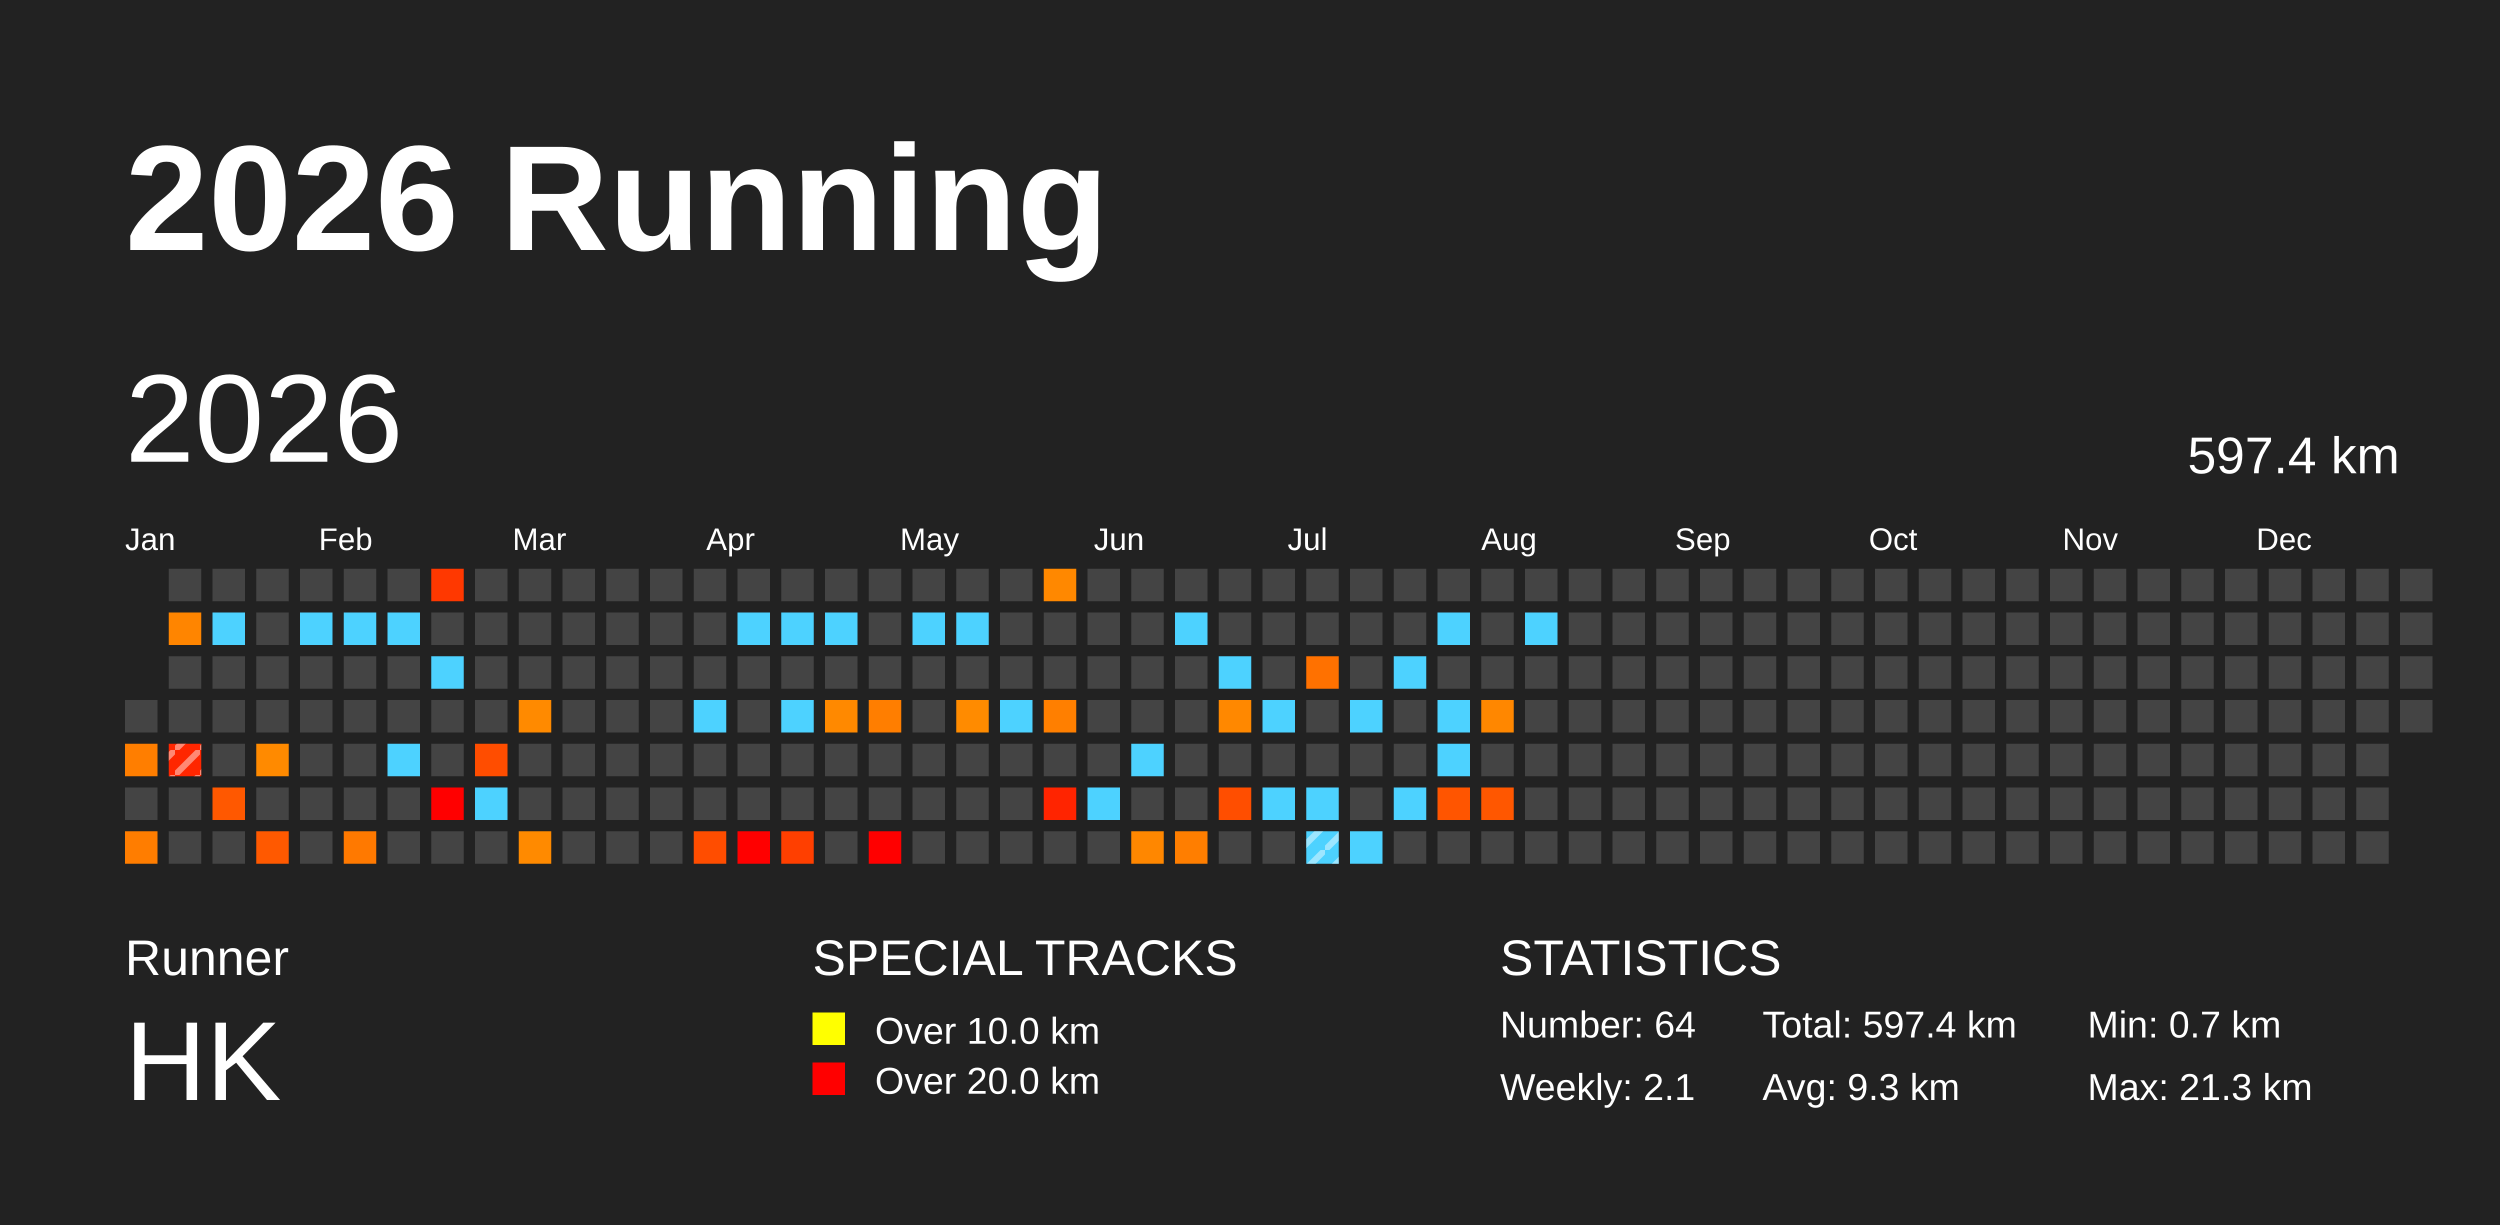
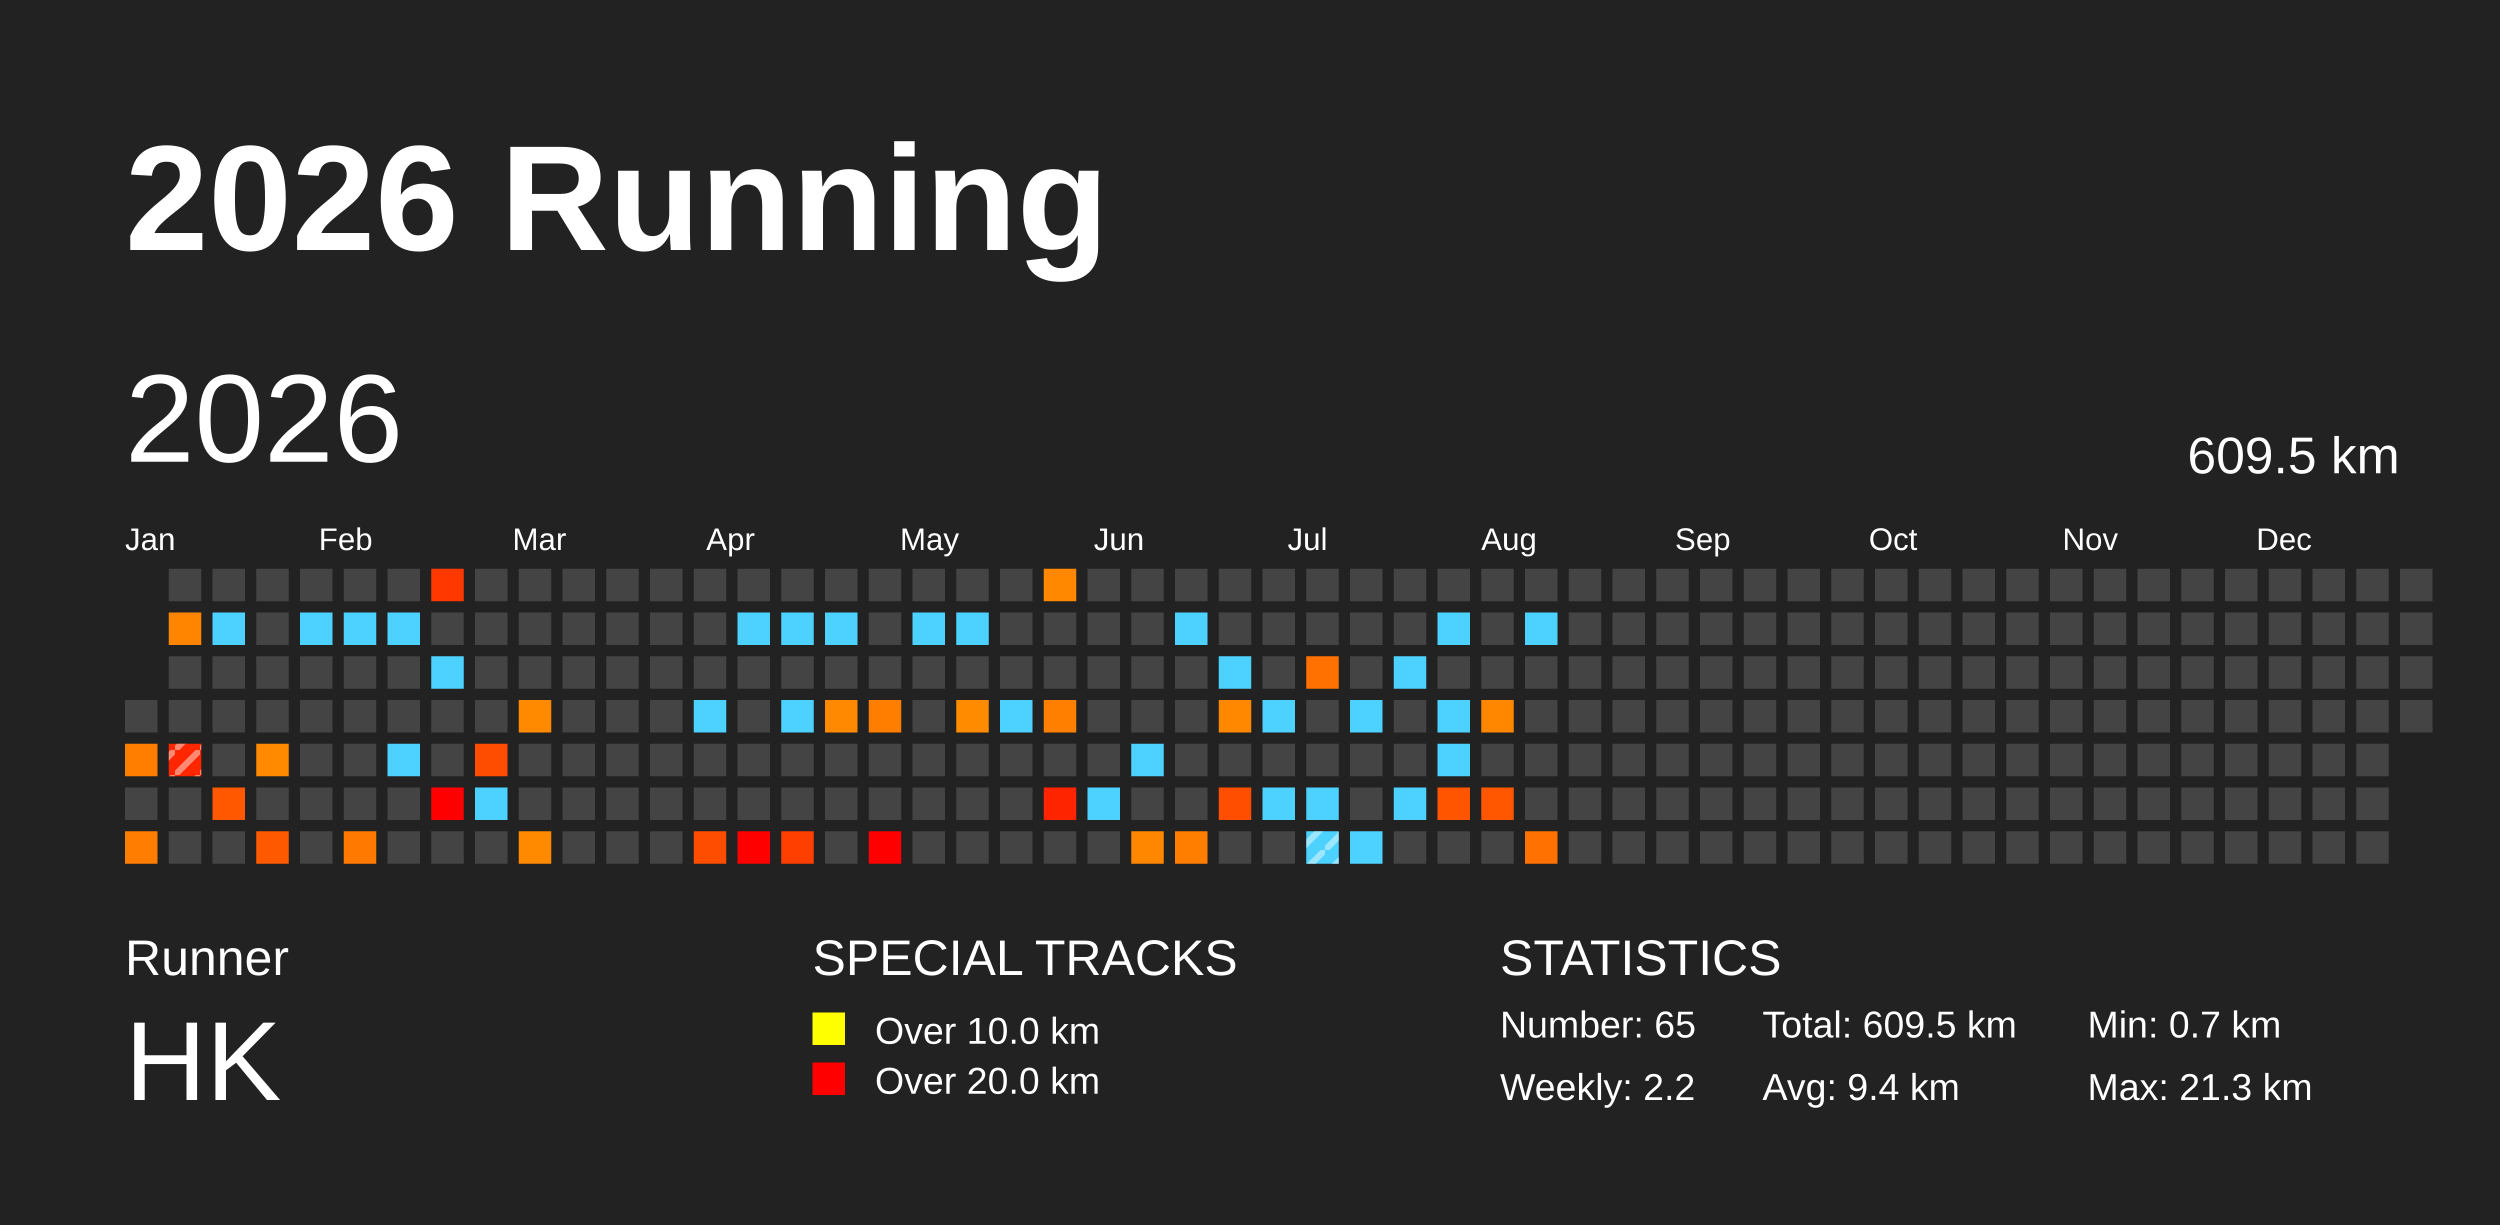
<svg xmlns="http://www.w3.org/2000/svg" baseProfile="full" height="98mm" version="1.1" viewBox="0,0,200,98" width="200mm">
  <defs>
    <pattern height="2" id="indoor-stripe" patternUnits="userSpaceOnUse" width="2">
      <line stroke="white" stroke-opacity="0.45" stroke-width="0.5" x1="0" x2="2" y1="2" y2="0" />
    </pattern>
  </defs>
  <rect fill="#222222" height="98" width="200" x="0" y="0" />
  <text fill="#FFFFFF" style="font-size:12px; font-family:Arial; font-weight:bold;" x="10" y="20">2026 Running</text>
  <text fill="#FFFFFF" style="font-size:4px; font-family:Arial" x="10" y="78">Runner</text>
  <text fill="#FFFFFF" style="font-size:9px; font-family:Arial" x="10" y="88">HK</text>
  <text fill="#FFFFFF" style="font-size:4px; font-family:Arial" x="65" y="78">SPECIAL TRACKS</text>
  <rect fill="yellow" height="2.6" width="2.6" x="65" y="81" />
  <text fill="#FFFFFF" style="font-size:3px; font-family:Arial" x="70" y="83.5">Over 10.0 km</text>
  <rect fill="red" height="2.6" width="2.6" x="65" y="85" />
  <text fill="#FFFFFF" style="font-size:3px; font-family:Arial" x="70" y="87.5">Over 20.0 km</text>
  <text fill="#FFFFFF" style="font-size:4px; font-family:Arial" x="120" y="78">STATISTICS</text>
-   <text fill="#FFFFFF" style="font-size:3px; font-family:Arial" x="120" y="83">Number: 64</text>
-   <text fill="#FFFFFF" style="font-size:3px; font-family:Arial" x="120" y="88">Weekly: 2.1</text>
-   <text fill="#FFFFFF" style="font-size:3px; font-family:Arial" x="141" y="83">Total: 597.4 km</text>
-   <text fill="#FFFFFF" style="font-size:3px; font-family:Arial" x="141" y="88">Avg: 9.3 km</text>
+   <text fill="#FFFFFF" style="font-size:3px; font-family:Arial" x="120" y="83">Number: 65</text>
+   <text fill="#FFFFFF" style="font-size:3px; font-family:Arial" x="120" y="88">Weekly: 2.2</text>
+   <text fill="#FFFFFF" style="font-size:3px; font-family:Arial" x="141" y="83">Total: 609.5 km</text>
+   <text fill="#FFFFFF" style="font-size:3px; font-family:Arial" x="141" y="88">Avg: 9.4 km</text>
  <text fill="#FFFFFF" style="font-size:3px; font-family:Arial" x="167" y="83">Min: 0.7 km</text>
  <text fill="#FFFFFF" style="font-size:3px; font-family:Arial" x="167" y="88">Max: 21.3 km</text>
  <text dominant-baseline="hanging" fill="#FFFFFF" style="font-size:10.0px; font-family:Arial;" x="10" y="30">2026</text>
-   <text dominant-baseline="hanging" fill="#FFFFFF" style="font-size:4.125px; font-family:Arial;" x="175" y="35">597.4 km</text>
+   <text dominant-baseline="hanging" fill="#FFFFFF" style="font-size:4.125px; font-family:Arial;" x="175" y="35">609.5 km</text>
  <text fill="#FFFFFF" style="font-size:2.5px; font-family:Arial" x="10.0" y="44">Jan</text>
  <text fill="#FFFFFF" style="font-size:2.5px; font-family:Arial" x="25.5" y="44">Feb</text>
  <text fill="#FFFFFF" style="font-size:2.5px; font-family:Arial" x="41.0" y="44">Mar</text>
  <text fill="#FFFFFF" style="font-size:2.5px; font-family:Arial" x="56.5" y="44">Apr</text>
  <text fill="#FFFFFF" style="font-size:2.5px; font-family:Arial" x="72.0" y="44">May</text>
  <text fill="#FFFFFF" style="font-size:2.5px; font-family:Arial" x="87.5" y="44">Jun</text>
  <text fill="#FFFFFF" style="font-size:2.5px; font-family:Arial" x="103.0" y="44">Jul</text>
  <text fill="#FFFFFF" style="font-size:2.5px; font-family:Arial" x="118.5" y="44">Aug</text>
  <text fill="#FFFFFF" style="font-size:2.5px; font-family:Arial" x="134.0" y="44">Sep</text>
  <text fill="#FFFFFF" style="font-size:2.5px; font-family:Arial" x="149.5" y="44">Oct</text>
  <text fill="#FFFFFF" style="font-size:2.5px; font-family:Arial" x="165.0" y="44">Nov</text>
  <text fill="#FFFFFF" style="font-size:2.5px; font-family:Arial" x="180.5" y="44">Dec</text>
  <rect fill="#444444" height="2.6" width="2.6" x="10.0" y="56.0" />
  <rect fill="#ff7e00" height="2.6" width="2.6" x="10.0" y="59.5" />
  <rect fill="#444444" height="2.6" width="2.6" x="10.0" y="63.0" />
  <rect fill="#ff7d00" height="2.6" width="2.6" x="10.0" y="66.5" />
  <rect fill="#444444" height="2.6" width="2.6" x="13.5" y="45.5" />
  <rect fill="#ff8500" height="2.6" width="2.6" x="13.5" y="49.0" />
  <rect fill="#444444" height="2.6" width="2.6" x="13.5" y="52.5" />
  <rect fill="#444444" height="2.6" width="2.6" x="13.5" y="56.0" />
  <rect fill="#ff2600" height="2.6" width="2.6" x="13.5" y="59.5" />
  <rect fill="url(#indoor-stripe)" height="2.6" style="pointer-events: none;" width="2.6" x="13.5" y="59.5" />
  <rect fill="#444444" height="2.6" width="2.6" x="13.5" y="63.0" />
  <rect fill="#444444" height="2.6" width="2.6" x="13.5" y="66.5" />
  <rect fill="#444444" height="2.6" width="2.6" x="17.0" y="45.5" />
  <rect fill="#4dd2ff" height="2.6" width="2.6" x="17.0" y="49.0" />
  <rect fill="#444444" height="2.6" width="2.6" x="17.0" y="52.5" />
  <rect fill="#444444" height="2.6" width="2.6" x="17.0" y="56.0" />
  <rect fill="#444444" height="2.6" width="2.6" x="17.0" y="59.5" />
  <rect fill="#ff5800" height="2.6" width="2.6" x="17.0" y="63.0" />
  <rect fill="#444444" height="2.6" width="2.6" x="17.0" y="66.5" />
  <rect fill="#444444" height="2.6" width="2.6" x="20.5" y="45.5" />
  <rect fill="#444444" height="2.6" width="2.6" x="20.5" y="49.0" />
  <rect fill="#444444" height="2.6" width="2.6" x="20.5" y="52.5" />
  <rect fill="#444444" height="2.6" width="2.6" x="20.5" y="56.0" />
  <rect fill="#ff8a00" height="2.6" width="2.6" x="20.5" y="59.5" />
  <rect fill="#444444" height="2.6" width="2.6" x="20.5" y="63.0" />
  <rect fill="#ff5900" height="2.6" width="2.6" x="20.5" y="66.5" />
  <rect fill="#444444" height="2.6" width="2.6" x="24.0" y="45.5" />
  <rect fill="#4dd2ff" height="2.6" width="2.6" x="24.0" y="49.0" />
  <rect fill="#444444" height="2.6" width="2.6" x="24.0" y="52.5" />
  <rect fill="#444444" height="2.6" width="2.6" x="24.0" y="56.0" />
  <rect fill="#444444" height="2.6" width="2.6" x="24.0" y="59.5" />
  <rect fill="#444444" height="2.6" width="2.6" x="24.0" y="63.0" />
  <rect fill="#444444" height="2.6" width="2.6" x="24.0" y="66.5" />
  <rect fill="#444444" height="2.6" width="2.6" x="27.5" y="45.5" />
  <rect fill="#4dd2ff" height="2.6" width="2.6" x="27.5" y="49.0" />
  <rect fill="#444444" height="2.6" width="2.6" x="27.5" y="52.5" />
  <rect fill="#444444" height="2.6" width="2.6" x="27.5" y="56.0" />
  <rect fill="#444444" height="2.6" width="2.6" x="27.5" y="59.5" />
  <rect fill="#444444" height="2.6" width="2.6" x="27.5" y="63.0" />
  <rect fill="#ff7900" height="2.6" width="2.6" x="27.5" y="66.5" />
  <rect fill="#444444" height="2.6" width="2.6" x="31.0" y="45.5" />
  <rect fill="#4dd2ff" height="2.6" width="2.6" x="31.0" y="49.0" />
  <rect fill="#444444" height="2.6" width="2.6" x="31.0" y="52.5" />
  <rect fill="#444444" height="2.6" width="2.6" x="31.0" y="56.0" />
  <rect fill="#4dd2ff" height="2.6" width="2.6" x="31.0" y="59.5" />
  <rect fill="#444444" height="2.6" width="2.6" x="31.0" y="63.0" />
  <rect fill="#444444" height="2.6" width="2.6" x="31.0" y="66.5" />
  <rect fill="#ff3800" height="2.6" width="2.6" x="34.5" y="45.5" />
  <rect fill="#444444" height="2.6" width="2.6" x="34.5" y="49.0" />
  <rect fill="#4dd2ff" height="2.6" width="2.6" x="34.5" y="52.5" />
  <rect fill="#444444" height="2.6" width="2.6" x="34.5" y="56.0" />
  <rect fill="#444444" height="2.6" width="2.6" x="34.5" y="59.5" />
  <rect fill="red" height="2.6" width="2.6" x="34.5" y="63.0" />
  <rect fill="#444444" height="2.6" width="2.6" x="34.5" y="66.5" />
  <rect fill="#444444" height="2.6" width="2.6" x="38.0" y="45.5" />
  <rect fill="#444444" height="2.6" width="2.6" x="38.0" y="49.0" />
  <rect fill="#444444" height="2.6" width="2.6" x="38.0" y="52.5" />
  <rect fill="#444444" height="2.6" width="2.6" x="38.0" y="56.0" />
  <rect fill="#ff4d00" height="2.6" width="2.6" x="38.0" y="59.5" />
  <rect fill="#4dd2ff" height="2.6" width="2.6" x="38.0" y="63.0" />
  <rect fill="#444444" height="2.6" width="2.6" x="38.0" y="66.5" />
  <rect fill="#444444" height="2.6" width="2.6" x="41.5" y="45.5" />
  <rect fill="#444444" height="2.6" width="2.6" x="41.5" y="49.0" />
  <rect fill="#444444" height="2.6" width="2.6" x="41.5" y="52.5" />
  <rect fill="#ff8a00" height="2.6" width="2.6" x="41.5" y="56.0" />
  <rect fill="#444444" height="2.6" width="2.6" x="41.5" y="59.5" />
  <rect fill="#444444" height="2.6" width="2.6" x="41.5" y="63.0" />
  <rect fill="#ff8a00" height="2.6" width="2.6" x="41.5" y="66.5" />
  <rect fill="#444444" height="2.6" width="2.6" x="45.0" y="45.5" />
  <rect fill="#444444" height="2.6" width="2.6" x="45.0" y="49.0" />
  <rect fill="#444444" height="2.6" width="2.6" x="45.0" y="52.5" />
  <rect fill="#444444" height="2.6" width="2.6" x="45.0" y="56.0" />
  <rect fill="#444444" height="2.6" width="2.6" x="45.0" y="59.5" />
  <rect fill="#444444" height="2.6" width="2.6" x="45.0" y="63.0" />
  <rect fill="#444444" height="2.6" width="2.6" x="45.0" y="66.5" />
  <rect fill="#444444" height="2.6" width="2.6" x="48.5" y="45.5" />
  <rect fill="#444444" height="2.6" width="2.6" x="48.5" y="49.0" />
  <rect fill="#444444" height="2.6" width="2.6" x="48.5" y="52.5" />
  <rect fill="#444444" height="2.6" width="2.6" x="48.5" y="56.0" />
  <rect fill="#444444" height="2.6" width="2.6" x="48.5" y="59.5" />
  <rect fill="#444444" height="2.6" width="2.6" x="48.5" y="63.0" />
  <rect fill="#444444" height="2.6" width="2.6" x="48.5" y="66.5" />
  <rect fill="#444444" height="2.6" width="2.6" x="52.0" y="45.5" />
  <rect fill="#444444" height="2.6" width="2.6" x="52.0" y="49.0" />
  <rect fill="#444444" height="2.6" width="2.6" x="52.0" y="52.5" />
  <rect fill="#444444" height="2.6" width="2.6" x="52.0" y="56.0" />
  <rect fill="#444444" height="2.6" width="2.6" x="52.0" y="59.5" />
  <rect fill="#444444" height="2.6" width="2.6" x="52.0" y="63.0" />
  <rect fill="#444444" height="2.6" width="2.6" x="52.0" y="66.5" />
  <rect fill="#444444" height="2.6" width="2.6" x="55.5" y="45.5" />
  <rect fill="#444444" height="2.6" width="2.6" x="55.5" y="49.0" />
  <rect fill="#444444" height="2.6" width="2.6" x="55.5" y="52.5" />
  <rect fill="#4dd2ff" height="2.6" width="2.6" x="55.5" y="56.0" />
  <rect fill="#444444" height="2.6" width="2.6" x="55.5" y="59.5" />
  <rect fill="#444444" height="2.6" width="2.6" x="55.5" y="63.0" />
  <rect fill="#ff4d00" height="2.6" width="2.6" x="55.5" y="66.5" />
  <rect fill="#444444" height="2.6" width="2.6" x="59.0" y="45.5" />
  <rect fill="#4dd2ff" height="2.6" width="2.6" x="59.0" y="49.0" />
  <rect fill="#444444" height="2.6" width="2.6" x="59.0" y="52.5" />
  <rect fill="#444444" height="2.6" width="2.6" x="59.0" y="56.0" />
  <rect fill="#444444" height="2.6" width="2.6" x="59.0" y="59.5" />
  <rect fill="#444444" height="2.6" width="2.6" x="59.0" y="63.0" />
  <rect fill="red" height="2.6" width="2.6" x="59.0" y="66.5" />
  <rect fill="#444444" height="2.6" width="2.6" x="62.5" y="45.5" />
  <rect fill="#4dd2ff" height="2.6" width="2.6" x="62.5" y="49.0" />
  <rect fill="#444444" height="2.6" width="2.6" x="62.5" y="52.5" />
  <rect fill="#4dd2ff" height="2.6" width="2.6" x="62.5" y="56.0" />
  <rect fill="#444444" height="2.6" width="2.6" x="62.5" y="59.5" />
  <rect fill="#444444" height="2.6" width="2.6" x="62.5" y="63.0" />
  <rect fill="#ff3f00" height="2.6" width="2.6" x="62.5" y="66.5" />
  <rect fill="#444444" height="2.6" width="2.6" x="66.0" y="45.5" />
  <rect fill="#4dd2ff" height="2.6" width="2.6" x="66.0" y="49.0" />
  <rect fill="#444444" height="2.6" width="2.6" x="66.0" y="52.5" />
  <rect fill="#ff8900" height="2.6" width="2.6" x="66.0" y="56.0" />
  <rect fill="#444444" height="2.6" width="2.6" x="66.0" y="59.5" />
  <rect fill="#444444" height="2.6" width="2.6" x="66.0" y="63.0" />
  <rect fill="#444444" height="2.6" width="2.6" x="66.0" y="66.5" />
  <rect fill="#444444" height="2.6" width="2.6" x="69.5" y="45.5" />
  <rect fill="#444444" height="2.6" width="2.6" x="69.5" y="49.0" />
  <rect fill="#444444" height="2.6" width="2.6" x="69.5" y="52.5" />
  <rect fill="#ff7e00" height="2.6" width="2.6" x="69.5" y="56.0" />
  <rect fill="#444444" height="2.6" width="2.6" x="69.5" y="59.5" />
  <rect fill="#444444" height="2.6" width="2.6" x="69.5" y="63.0" />
  <rect fill="red" height="2.6" width="2.6" x="69.5" y="66.5" />
  <rect fill="#444444" height="2.6" width="2.6" x="73.0" y="45.5" />
  <rect fill="#4dd2ff" height="2.6" width="2.6" x="73.0" y="49.0" />
  <rect fill="#444444" height="2.6" width="2.6" x="73.0" y="52.5" />
  <rect fill="#444444" height="2.6" width="2.6" x="73.0" y="56.0" />
  <rect fill="#444444" height="2.6" width="2.6" x="73.0" y="59.5" />
  <rect fill="#444444" height="2.6" width="2.6" x="73.0" y="63.0" />
  <rect fill="#444444" height="2.6" width="2.6" x="73.0" y="66.5" />
  <rect fill="#444444" height="2.6" width="2.6" x="76.5" y="45.5" />
  <rect fill="#4dd2ff" height="2.6" width="2.6" x="76.5" y="49.0" />
  <rect fill="#444444" height="2.6" width="2.6" x="76.5" y="52.5" />
  <rect fill="#ff8b00" height="2.6" width="2.6" x="76.5" y="56.0" />
  <rect fill="#444444" height="2.6" width="2.6" x="76.5" y="59.5" />
  <rect fill="#444444" height="2.6" width="2.6" x="76.5" y="63.0" />
  <rect fill="#444444" height="2.6" width="2.6" x="76.5" y="66.5" />
  <rect fill="#444444" height="2.6" width="2.6" x="80.0" y="45.5" />
  <rect fill="#444444" height="2.6" width="2.6" x="80.0" y="49.0" />
  <rect fill="#444444" height="2.6" width="2.6" x="80.0" y="52.5" />
  <rect fill="#4dd2ff" height="2.6" width="2.6" x="80.0" y="56.0" />
  <rect fill="#444444" height="2.6" width="2.6" x="80.0" y="59.5" />
  <rect fill="#444444" height="2.6" width="2.6" x="80.0" y="63.0" />
  <rect fill="#444444" height="2.6" width="2.6" x="80.0" y="66.5" />
  <rect fill="#ff8800" height="2.6" width="2.6" x="83.5" y="45.5" />
  <rect fill="#444444" height="2.6" width="2.6" x="83.5" y="49.0" />
  <rect fill="#444444" height="2.6" width="2.6" x="83.5" y="52.5" />
  <rect fill="#ff7f00" height="2.6" width="2.6" x="83.5" y="56.0" />
  <rect fill="#444444" height="2.6" width="2.6" x="83.5" y="59.5" />
  <rect fill="#ff2400" height="2.6" width="2.6" x="83.5" y="63.0" />
  <rect fill="#444444" height="2.6" width="2.6" x="83.5" y="66.5" />
  <rect fill="#444444" height="2.6" width="2.6" x="87.0" y="45.5" />
  <rect fill="#444444" height="2.6" width="2.6" x="87.0" y="49.0" />
  <rect fill="#444444" height="2.6" width="2.6" x="87.0" y="52.5" />
  <rect fill="#444444" height="2.6" width="2.6" x="87.0" y="56.0" />
  <rect fill="#444444" height="2.6" width="2.6" x="87.0" y="59.5" />
  <rect fill="#4dd2ff" height="2.6" width="2.6" x="87.0" y="63.0" />
  <rect fill="#444444" height="2.6" width="2.6" x="87.0" y="66.5" />
  <rect fill="#444444" height="2.6" width="2.6" x="90.5" y="45.5" />
  <rect fill="#444444" height="2.6" width="2.6" x="90.5" y="49.0" />
  <rect fill="#444444" height="2.6" width="2.6" x="90.5" y="52.5" />
  <rect fill="#444444" height="2.6" width="2.6" x="90.5" y="56.0" />
  <rect fill="#4dd2ff" height="2.6" width="2.6" x="90.5" y="59.5" />
  <rect fill="#444444" height="2.6" width="2.6" x="90.5" y="63.0" />
  <rect fill="#ff8700" height="2.6" width="2.6" x="90.5" y="66.5" />
  <rect fill="#444444" height="2.6" width="2.6" x="94.0" y="45.5" />
  <rect fill="#4dd2ff" height="2.6" width="2.6" x="94.0" y="49.0" />
  <rect fill="#444444" height="2.6" width="2.6" x="94.0" y="52.5" />
  <rect fill="#444444" height="2.6" width="2.6" x="94.0" y="56.0" />
  <rect fill="#444444" height="2.6" width="2.6" x="94.0" y="59.5" />
  <rect fill="#444444" height="2.6" width="2.6" x="94.0" y="63.0" />
  <rect fill="#ff7e00" height="2.6" width="2.6" x="94.0" y="66.5" />
  <rect fill="#444444" height="2.6" width="2.6" x="97.5" y="45.5" />
  <rect fill="#444444" height="2.6" width="2.6" x="97.5" y="49.0" />
  <rect fill="#4dd2ff" height="2.6" width="2.6" x="97.5" y="52.5" />
  <rect fill="#ff8800" height="2.6" width="2.6" x="97.5" y="56.0" />
  <rect fill="#444444" height="2.6" width="2.6" x="97.5" y="59.5" />
  <rect fill="#ff4e00" height="2.6" width="2.6" x="97.5" y="63.0" />
  <rect fill="#444444" height="2.6" width="2.6" x="97.5" y="66.5" />
  <rect fill="#444444" height="2.6" width="2.6" x="101.0" y="45.5" />
  <rect fill="#444444" height="2.6" width="2.6" x="101.0" y="49.0" />
  <rect fill="#444444" height="2.6" width="2.6" x="101.0" y="52.5" />
  <rect fill="#4dd2ff" height="2.6" width="2.6" x="101.0" y="56.0" />
  <rect fill="#444444" height="2.6" width="2.6" x="101.0" y="59.5" />
  <rect fill="#4dd2ff" height="2.6" width="2.6" x="101.0" y="63.0" />
  <rect fill="#444444" height="2.6" width="2.6" x="101.0" y="66.5" />
  <rect fill="#444444" height="2.6" width="2.6" x="104.5" y="45.5" />
  <rect fill="#444444" height="2.6" width="2.6" x="104.5" y="49.0" />
  <rect fill="#ff7100" height="2.6" width="2.6" x="104.5" y="52.5" />
  <rect fill="#444444" height="2.6" width="2.6" x="104.5" y="56.0" />
  <rect fill="#444444" height="2.6" width="2.6" x="104.5" y="59.5" />
  <rect fill="#4dd2ff" height="2.6" width="2.6" x="104.5" y="63.0" />
  <rect fill="#4dd2ff" height="2.6" width="2.6" x="104.5" y="66.5" />
  <rect fill="url(#indoor-stripe)" height="2.6" style="pointer-events: none;" width="2.6" x="104.5" y="66.5" />
  <rect fill="#444444" height="2.6" width="2.6" x="108.0" y="45.5" />
  <rect fill="#444444" height="2.6" width="2.6" x="108.0" y="49.0" />
  <rect fill="#444444" height="2.6" width="2.6" x="108.0" y="52.5" />
  <rect fill="#4dd2ff" height="2.6" width="2.6" x="108.0" y="56.0" />
  <rect fill="#444444" height="2.6" width="2.6" x="108.0" y="59.5" />
  <rect fill="#444444" height="2.6" width="2.6" x="108.0" y="63.0" />
  <rect fill="#4dd2ff" height="2.6" width="2.6" x="108.0" y="66.5" />
  <rect fill="#444444" height="2.6" width="2.6" x="111.5" y="45.5" />
  <rect fill="#444444" height="2.6" width="2.6" x="111.5" y="49.0" />
  <rect fill="#4dd2ff" height="2.6" width="2.6" x="111.5" y="52.5" />
  <rect fill="#444444" height="2.6" width="2.6" x="111.5" y="56.0" />
  <rect fill="#444444" height="2.6" width="2.6" x="111.5" y="59.5" />
  <rect fill="#4dd2ff" height="2.6" width="2.6" x="111.5" y="63.0" />
  <rect fill="#444444" height="2.6" width="2.6" x="111.5" y="66.5" />
  <rect fill="#444444" height="2.6" width="2.6" x="115.0" y="45.5" />
  <rect fill="#4dd2ff" height="2.6" width="2.6" x="115.0" y="49.0" />
  <rect fill="#444444" height="2.6" width="2.6" x="115.0" y="52.5" />
  <rect fill="#4dd2ff" height="2.6" width="2.6" x="115.0" y="56.0" />
  <rect fill="#4dd2ff" height="2.6" width="2.6" x="115.0" y="59.5" />
  <rect fill="#ff5500" height="2.6" width="2.6" x="115.0" y="63.0" />
  <rect fill="#444444" height="2.6" width="2.6" x="115.0" y="66.5" />
  <rect fill="#444444" height="2.6" width="2.6" x="118.5" y="45.5" />
  <rect fill="#444444" height="2.6" width="2.6" x="118.5" y="49.0" />
  <rect fill="#444444" height="2.6" width="2.6" x="118.5" y="52.5" />
  <rect fill="#ff8700" height="2.6" width="2.6" x="118.5" y="56.0" />
  <rect fill="#444444" height="2.6" width="2.6" x="118.5" y="59.5" />
  <rect fill="#ff5700" height="2.6" width="2.6" x="118.5" y="63.0" />
  <rect fill="#444444" height="2.6" width="2.6" x="118.5" y="66.5" />
  <rect fill="#444444" height="2.6" width="2.6" x="122.0" y="45.5" />
  <rect fill="#4dd2ff" height="2.6" width="2.6" x="122.0" y="49.0" />
  <rect fill="#444444" height="2.6" width="2.6" x="122.0" y="52.5" />
  <rect fill="#444444" height="2.6" width="2.6" x="122.0" y="56.0" />
  <rect fill="#444444" height="2.6" width="2.6" x="122.0" y="59.5" />
  <rect fill="#444444" height="2.6" width="2.6" x="122.0" y="63.0" />
-   <rect fill="#444444" height="2.6" width="2.6" x="122.0" y="66.5" />
+   <rect fill="#ff7100" height="2.6" width="2.6" x="122.0" y="66.5" />
  <rect fill="#444444" height="2.6" width="2.6" x="125.5" y="45.5" />
  <rect fill="#444444" height="2.6" width="2.6" x="125.5" y="49.0" />
  <rect fill="#444444" height="2.6" width="2.6" x="125.5" y="52.5" />
  <rect fill="#444444" height="2.6" width="2.6" x="125.5" y="56.0" />
  <rect fill="#444444" height="2.6" width="2.6" x="125.5" y="59.5" />
  <rect fill="#444444" height="2.6" width="2.6" x="125.5" y="63.0" />
  <rect fill="#444444" height="2.6" width="2.6" x="125.5" y="66.5" />
  <rect fill="#444444" height="2.6" width="2.6" x="129.0" y="45.5" />
  <rect fill="#444444" height="2.6" width="2.6" x="129.0" y="49.0" />
  <rect fill="#444444" height="2.6" width="2.6" x="129.0" y="52.5" />
  <rect fill="#444444" height="2.6" width="2.6" x="129.0" y="56.0" />
  <rect fill="#444444" height="2.6" width="2.6" x="129.0" y="59.5" />
  <rect fill="#444444" height="2.6" width="2.6" x="129.0" y="63.0" />
  <rect fill="#444444" height="2.6" width="2.6" x="129.0" y="66.5" />
  <rect fill="#444444" height="2.6" width="2.6" x="132.5" y="45.5" />
  <rect fill="#444444" height="2.6" width="2.6" x="132.5" y="49.0" />
  <rect fill="#444444" height="2.6" width="2.6" x="132.5" y="52.5" />
  <rect fill="#444444" height="2.6" width="2.6" x="132.5" y="56.0" />
  <rect fill="#444444" height="2.6" width="2.6" x="132.5" y="59.5" />
  <rect fill="#444444" height="2.6" width="2.6" x="132.5" y="63.0" />
  <rect fill="#444444" height="2.6" width="2.6" x="132.5" y="66.5" />
  <rect fill="#444444" height="2.6" width="2.6" x="136.0" y="45.5" />
  <rect fill="#444444" height="2.6" width="2.6" x="136.0" y="49.0" />
  <rect fill="#444444" height="2.6" width="2.6" x="136.0" y="52.5" />
  <rect fill="#444444" height="2.6" width="2.6" x="136.0" y="56.0" />
  <rect fill="#444444" height="2.6" width="2.6" x="136.0" y="59.5" />
  <rect fill="#444444" height="2.6" width="2.6" x="136.0" y="63.0" />
  <rect fill="#444444" height="2.6" width="2.6" x="136.0" y="66.5" />
  <rect fill="#444444" height="2.6" width="2.6" x="139.5" y="45.5" />
  <rect fill="#444444" height="2.6" width="2.6" x="139.5" y="49.0" />
  <rect fill="#444444" height="2.6" width="2.6" x="139.5" y="52.5" />
  <rect fill="#444444" height="2.6" width="2.6" x="139.5" y="56.0" />
  <rect fill="#444444" height="2.6" width="2.6" x="139.5" y="59.5" />
  <rect fill="#444444" height="2.6" width="2.6" x="139.5" y="63.0" />
  <rect fill="#444444" height="2.6" width="2.6" x="139.5" y="66.5" />
  <rect fill="#444444" height="2.6" width="2.6" x="143.0" y="45.5" />
  <rect fill="#444444" height="2.6" width="2.6" x="143.0" y="49.0" />
  <rect fill="#444444" height="2.6" width="2.6" x="143.0" y="52.5" />
  <rect fill="#444444" height="2.6" width="2.6" x="143.0" y="56.0" />
  <rect fill="#444444" height="2.6" width="2.6" x="143.0" y="59.5" />
  <rect fill="#444444" height="2.6" width="2.6" x="143.0" y="63.0" />
  <rect fill="#444444" height="2.6" width="2.6" x="143.0" y="66.5" />
  <rect fill="#444444" height="2.6" width="2.6" x="146.5" y="45.5" />
  <rect fill="#444444" height="2.6" width="2.6" x="146.5" y="49.0" />
  <rect fill="#444444" height="2.6" width="2.6" x="146.5" y="52.5" />
  <rect fill="#444444" height="2.6" width="2.6" x="146.5" y="56.0" />
  <rect fill="#444444" height="2.6" width="2.6" x="146.5" y="59.5" />
  <rect fill="#444444" height="2.6" width="2.6" x="146.5" y="63.0" />
  <rect fill="#444444" height="2.6" width="2.6" x="146.5" y="66.5" />
  <rect fill="#444444" height="2.6" width="2.6" x="150.0" y="45.5" />
  <rect fill="#444444" height="2.6" width="2.6" x="150.0" y="49.0" />
  <rect fill="#444444" height="2.6" width="2.6" x="150.0" y="52.5" />
  <rect fill="#444444" height="2.6" width="2.6" x="150.0" y="56.0" />
  <rect fill="#444444" height="2.6" width="2.6" x="150.0" y="59.5" />
  <rect fill="#444444" height="2.6" width="2.6" x="150.0" y="63.0" />
  <rect fill="#444444" height="2.6" width="2.6" x="150.0" y="66.5" />
  <rect fill="#444444" height="2.6" width="2.6" x="153.5" y="45.5" />
  <rect fill="#444444" height="2.6" width="2.6" x="153.5" y="49.0" />
  <rect fill="#444444" height="2.6" width="2.6" x="153.5" y="52.5" />
  <rect fill="#444444" height="2.6" width="2.6" x="153.5" y="56.0" />
  <rect fill="#444444" height="2.6" width="2.6" x="153.5" y="59.5" />
  <rect fill="#444444" height="2.6" width="2.6" x="153.5" y="63.0" />
  <rect fill="#444444" height="2.6" width="2.6" x="153.5" y="66.5" />
  <rect fill="#444444" height="2.6" width="2.6" x="157.0" y="45.5" />
  <rect fill="#444444" height="2.6" width="2.6" x="157.0" y="49.0" />
  <rect fill="#444444" height="2.6" width="2.6" x="157.0" y="52.5" />
  <rect fill="#444444" height="2.6" width="2.6" x="157.0" y="56.0" />
  <rect fill="#444444" height="2.6" width="2.6" x="157.0" y="59.5" />
  <rect fill="#444444" height="2.6" width="2.6" x="157.0" y="63.0" />
  <rect fill="#444444" height="2.6" width="2.6" x="157.0" y="66.5" />
  <rect fill="#444444" height="2.6" width="2.6" x="160.5" y="45.5" />
  <rect fill="#444444" height="2.6" width="2.6" x="160.5" y="49.0" />
  <rect fill="#444444" height="2.6" width="2.6" x="160.5" y="52.5" />
  <rect fill="#444444" height="2.6" width="2.6" x="160.5" y="56.0" />
  <rect fill="#444444" height="2.6" width="2.6" x="160.5" y="59.5" />
  <rect fill="#444444" height="2.6" width="2.6" x="160.5" y="63.0" />
  <rect fill="#444444" height="2.6" width="2.6" x="160.5" y="66.5" />
  <rect fill="#444444" height="2.6" width="2.6" x="164.0" y="45.5" />
  <rect fill="#444444" height="2.6" width="2.6" x="164.0" y="49.0" />
  <rect fill="#444444" height="2.6" width="2.6" x="164.0" y="52.5" />
  <rect fill="#444444" height="2.6" width="2.6" x="164.0" y="56.0" />
  <rect fill="#444444" height="2.6" width="2.6" x="164.0" y="59.5" />
  <rect fill="#444444" height="2.6" width="2.6" x="164.0" y="63.0" />
  <rect fill="#444444" height="2.6" width="2.6" x="164.0" y="66.5" />
  <rect fill="#444444" height="2.6" width="2.6" x="167.5" y="45.5" />
  <rect fill="#444444" height="2.6" width="2.6" x="167.5" y="49.0" />
  <rect fill="#444444" height="2.6" width="2.6" x="167.5" y="52.5" />
  <rect fill="#444444" height="2.6" width="2.6" x="167.5" y="56.0" />
  <rect fill="#444444" height="2.6" width="2.6" x="167.5" y="59.5" />
  <rect fill="#444444" height="2.6" width="2.6" x="167.5" y="63.0" />
  <rect fill="#444444" height="2.6" width="2.6" x="167.5" y="66.5" />
  <rect fill="#444444" height="2.6" width="2.6" x="171.0" y="45.5" />
  <rect fill="#444444" height="2.6" width="2.6" x="171.0" y="49.0" />
  <rect fill="#444444" height="2.6" width="2.6" x="171.0" y="52.5" />
  <rect fill="#444444" height="2.6" width="2.6" x="171.0" y="56.0" />
  <rect fill="#444444" height="2.6" width="2.6" x="171.0" y="59.5" />
  <rect fill="#444444" height="2.6" width="2.6" x="171.0" y="63.0" />
  <rect fill="#444444" height="2.6" width="2.6" x="171.0" y="66.5" />
  <rect fill="#444444" height="2.6" width="2.6" x="174.5" y="45.5" />
  <rect fill="#444444" height="2.6" width="2.6" x="174.5" y="49.0" />
  <rect fill="#444444" height="2.6" width="2.6" x="174.5" y="52.5" />
  <rect fill="#444444" height="2.6" width="2.6" x="174.5" y="56.0" />
  <rect fill="#444444" height="2.6" width="2.6" x="174.5" y="59.5" />
  <rect fill="#444444" height="2.6" width="2.6" x="174.5" y="63.0" />
  <rect fill="#444444" height="2.6" width="2.6" x="174.5" y="66.5" />
  <rect fill="#444444" height="2.6" width="2.6" x="178.0" y="45.5" />
  <rect fill="#444444" height="2.6" width="2.6" x="178.0" y="49.0" />
  <rect fill="#444444" height="2.6" width="2.6" x="178.0" y="52.5" />
  <rect fill="#444444" height="2.6" width="2.6" x="178.0" y="56.0" />
  <rect fill="#444444" height="2.6" width="2.6" x="178.0" y="59.5" />
  <rect fill="#444444" height="2.6" width="2.6" x="178.0" y="63.0" />
  <rect fill="#444444" height="2.6" width="2.6" x="178.0" y="66.5" />
  <rect fill="#444444" height="2.6" width="2.6" x="181.5" y="45.5" />
  <rect fill="#444444" height="2.6" width="2.6" x="181.5" y="49.0" />
  <rect fill="#444444" height="2.6" width="2.6" x="181.5" y="52.5" />
  <rect fill="#444444" height="2.6" width="2.6" x="181.5" y="56.0" />
  <rect fill="#444444" height="2.6" width="2.6" x="181.5" y="59.5" />
  <rect fill="#444444" height="2.6" width="2.6" x="181.5" y="63.0" />
  <rect fill="#444444" height="2.6" width="2.6" x="181.5" y="66.5" />
  <rect fill="#444444" height="2.6" width="2.6" x="185.0" y="45.5" />
  <rect fill="#444444" height="2.6" width="2.6" x="185.0" y="49.0" />
  <rect fill="#444444" height="2.6" width="2.6" x="185.0" y="52.5" />
  <rect fill="#444444" height="2.6" width="2.6" x="185.0" y="56.0" />
  <rect fill="#444444" height="2.6" width="2.6" x="185.0" y="59.5" />
  <rect fill="#444444" height="2.6" width="2.6" x="185.0" y="63.0" />
  <rect fill="#444444" height="2.6" width="2.6" x="185.0" y="66.5" />
  <rect fill="#444444" height="2.6" width="2.6" x="188.5" y="45.5" />
  <rect fill="#444444" height="2.6" width="2.6" x="188.5" y="49.0" />
  <rect fill="#444444" height="2.6" width="2.6" x="188.5" y="52.5" />
  <rect fill="#444444" height="2.6" width="2.6" x="188.5" y="56.0" />
  <rect fill="#444444" height="2.6" width="2.6" x="188.5" y="59.5" />
  <rect fill="#444444" height="2.6" width="2.6" x="188.5" y="63.0" />
  <rect fill="#444444" height="2.6" width="2.6" x="188.5" y="66.5" />
  <rect fill="#444444" height="2.6" width="2.6" x="192.0" y="45.5" />
  <rect fill="#444444" height="2.6" width="2.6" x="192.0" y="49.0" />
  <rect fill="#444444" height="2.6" width="2.6" x="192.0" y="52.5" />
  <rect fill="#444444" height="2.6" width="2.6" x="192.0" y="56.0" />
</svg>
